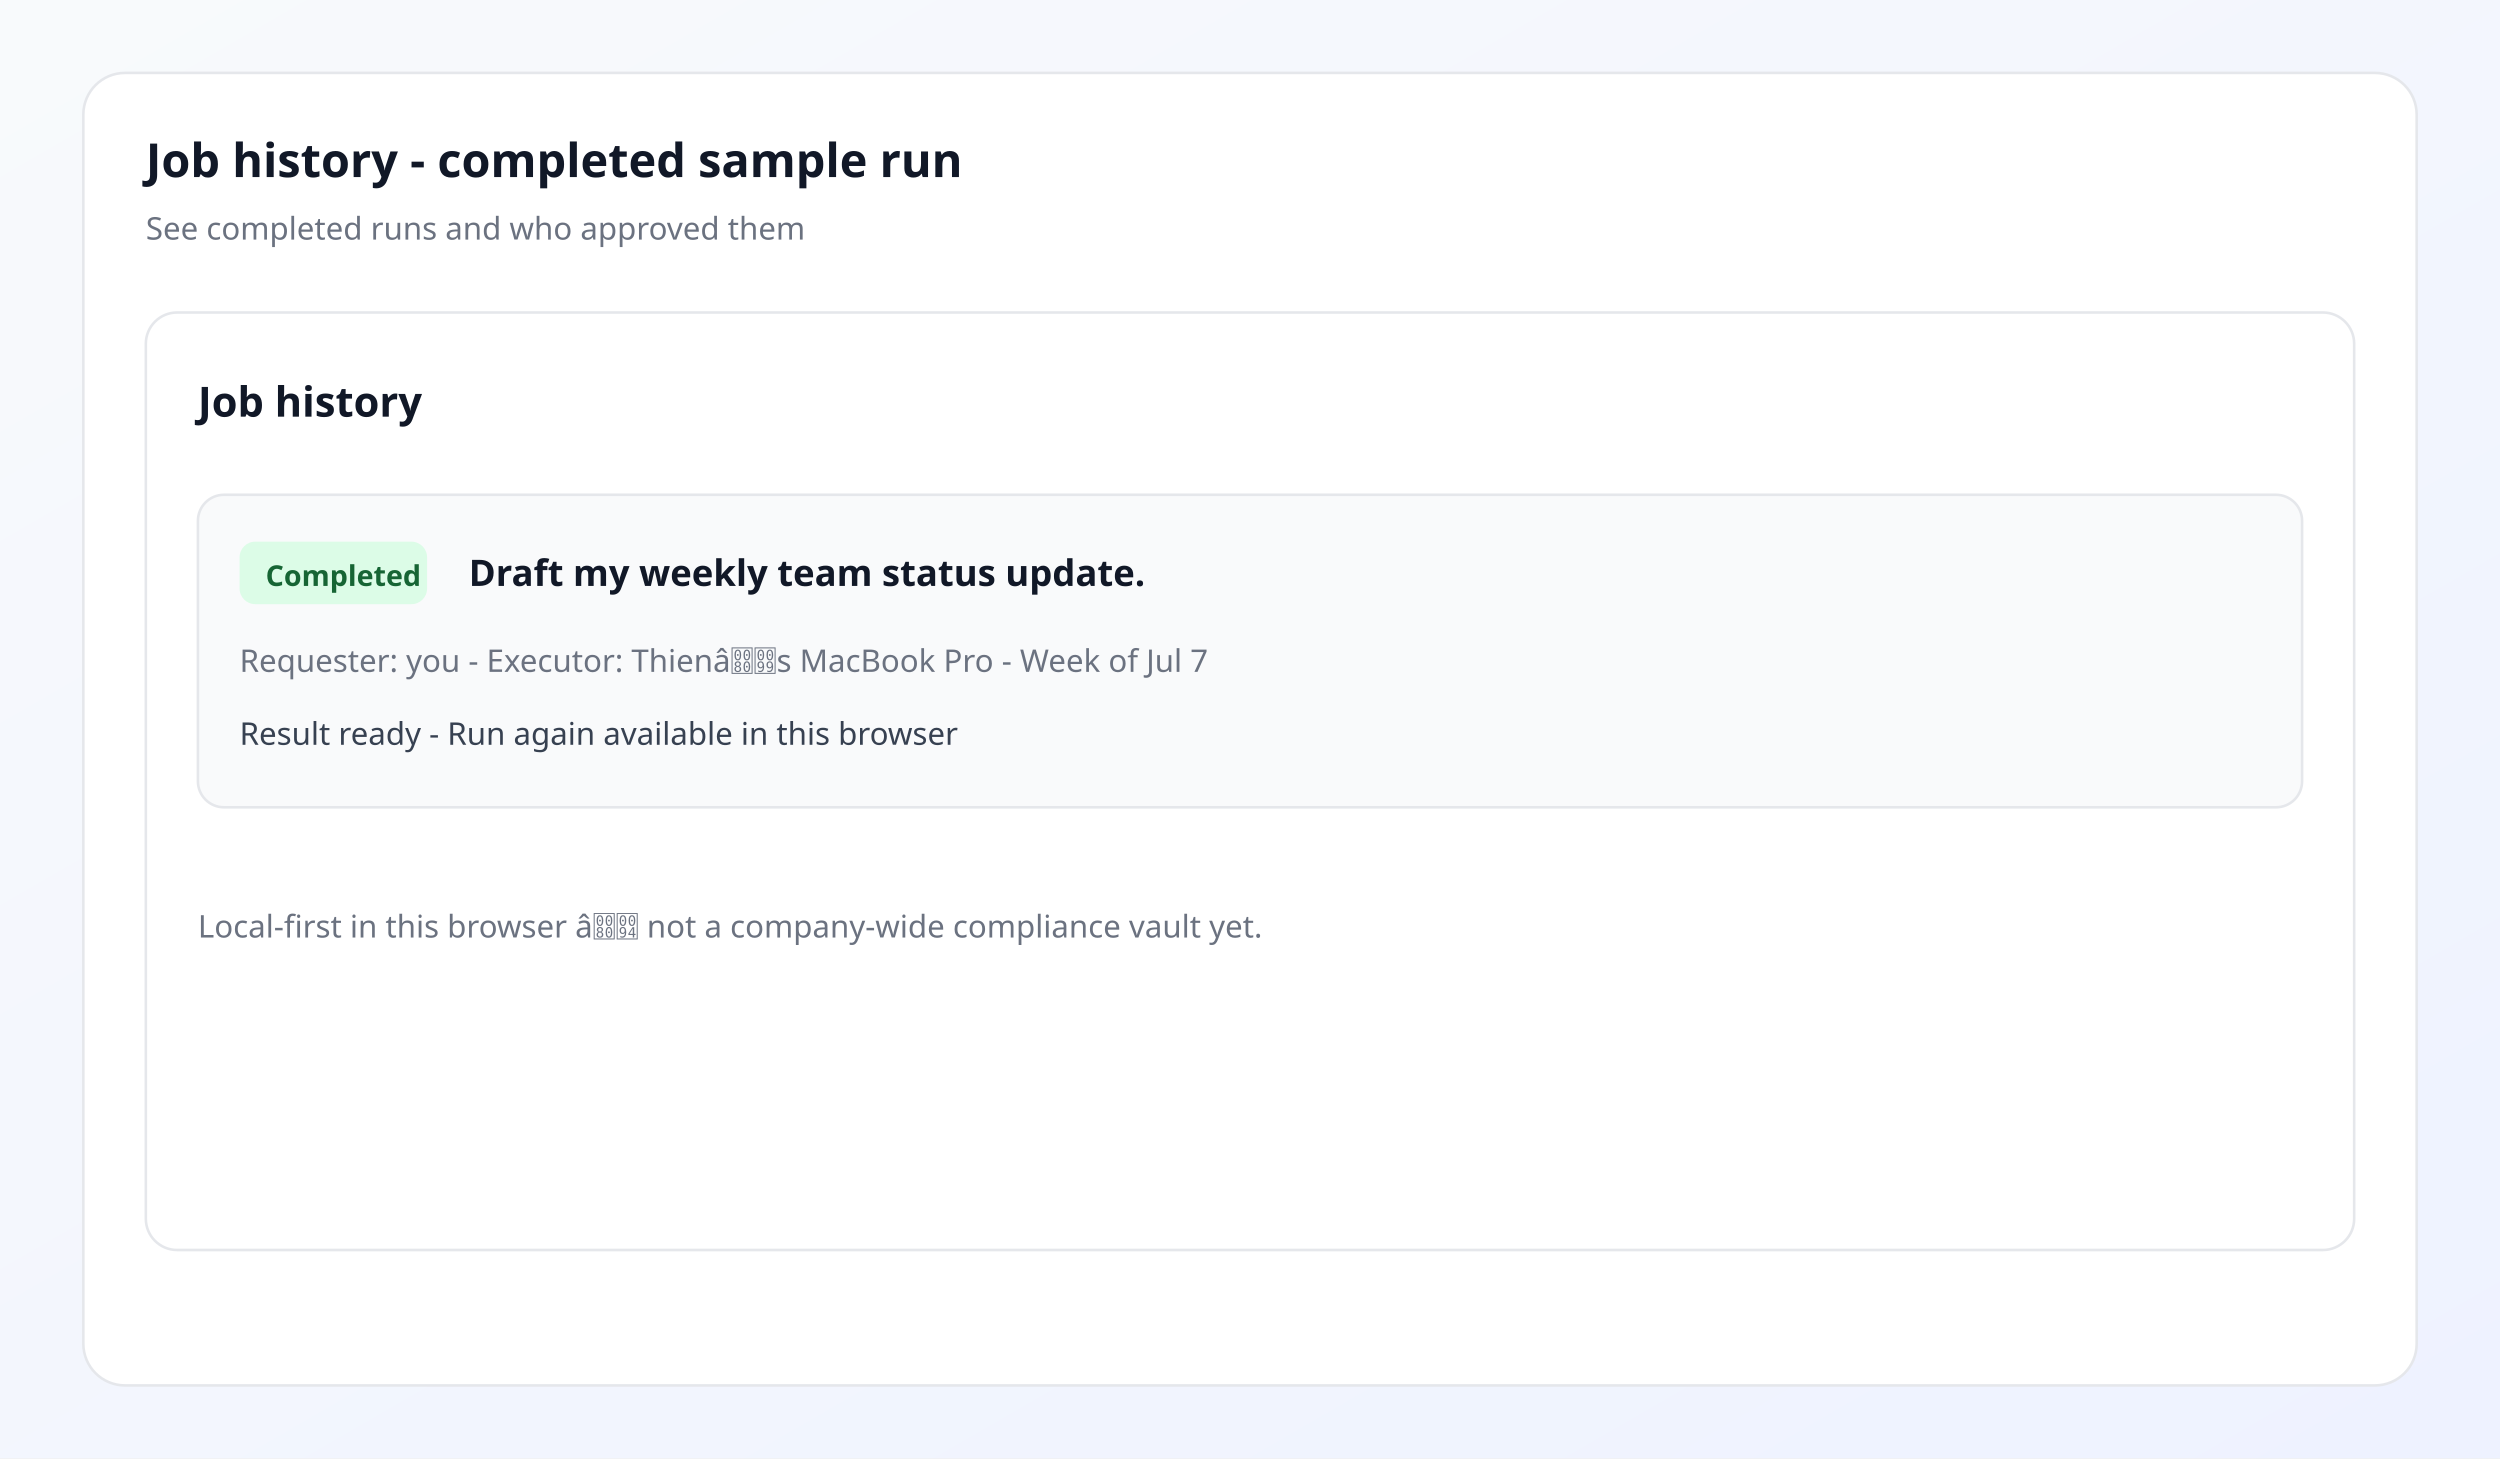
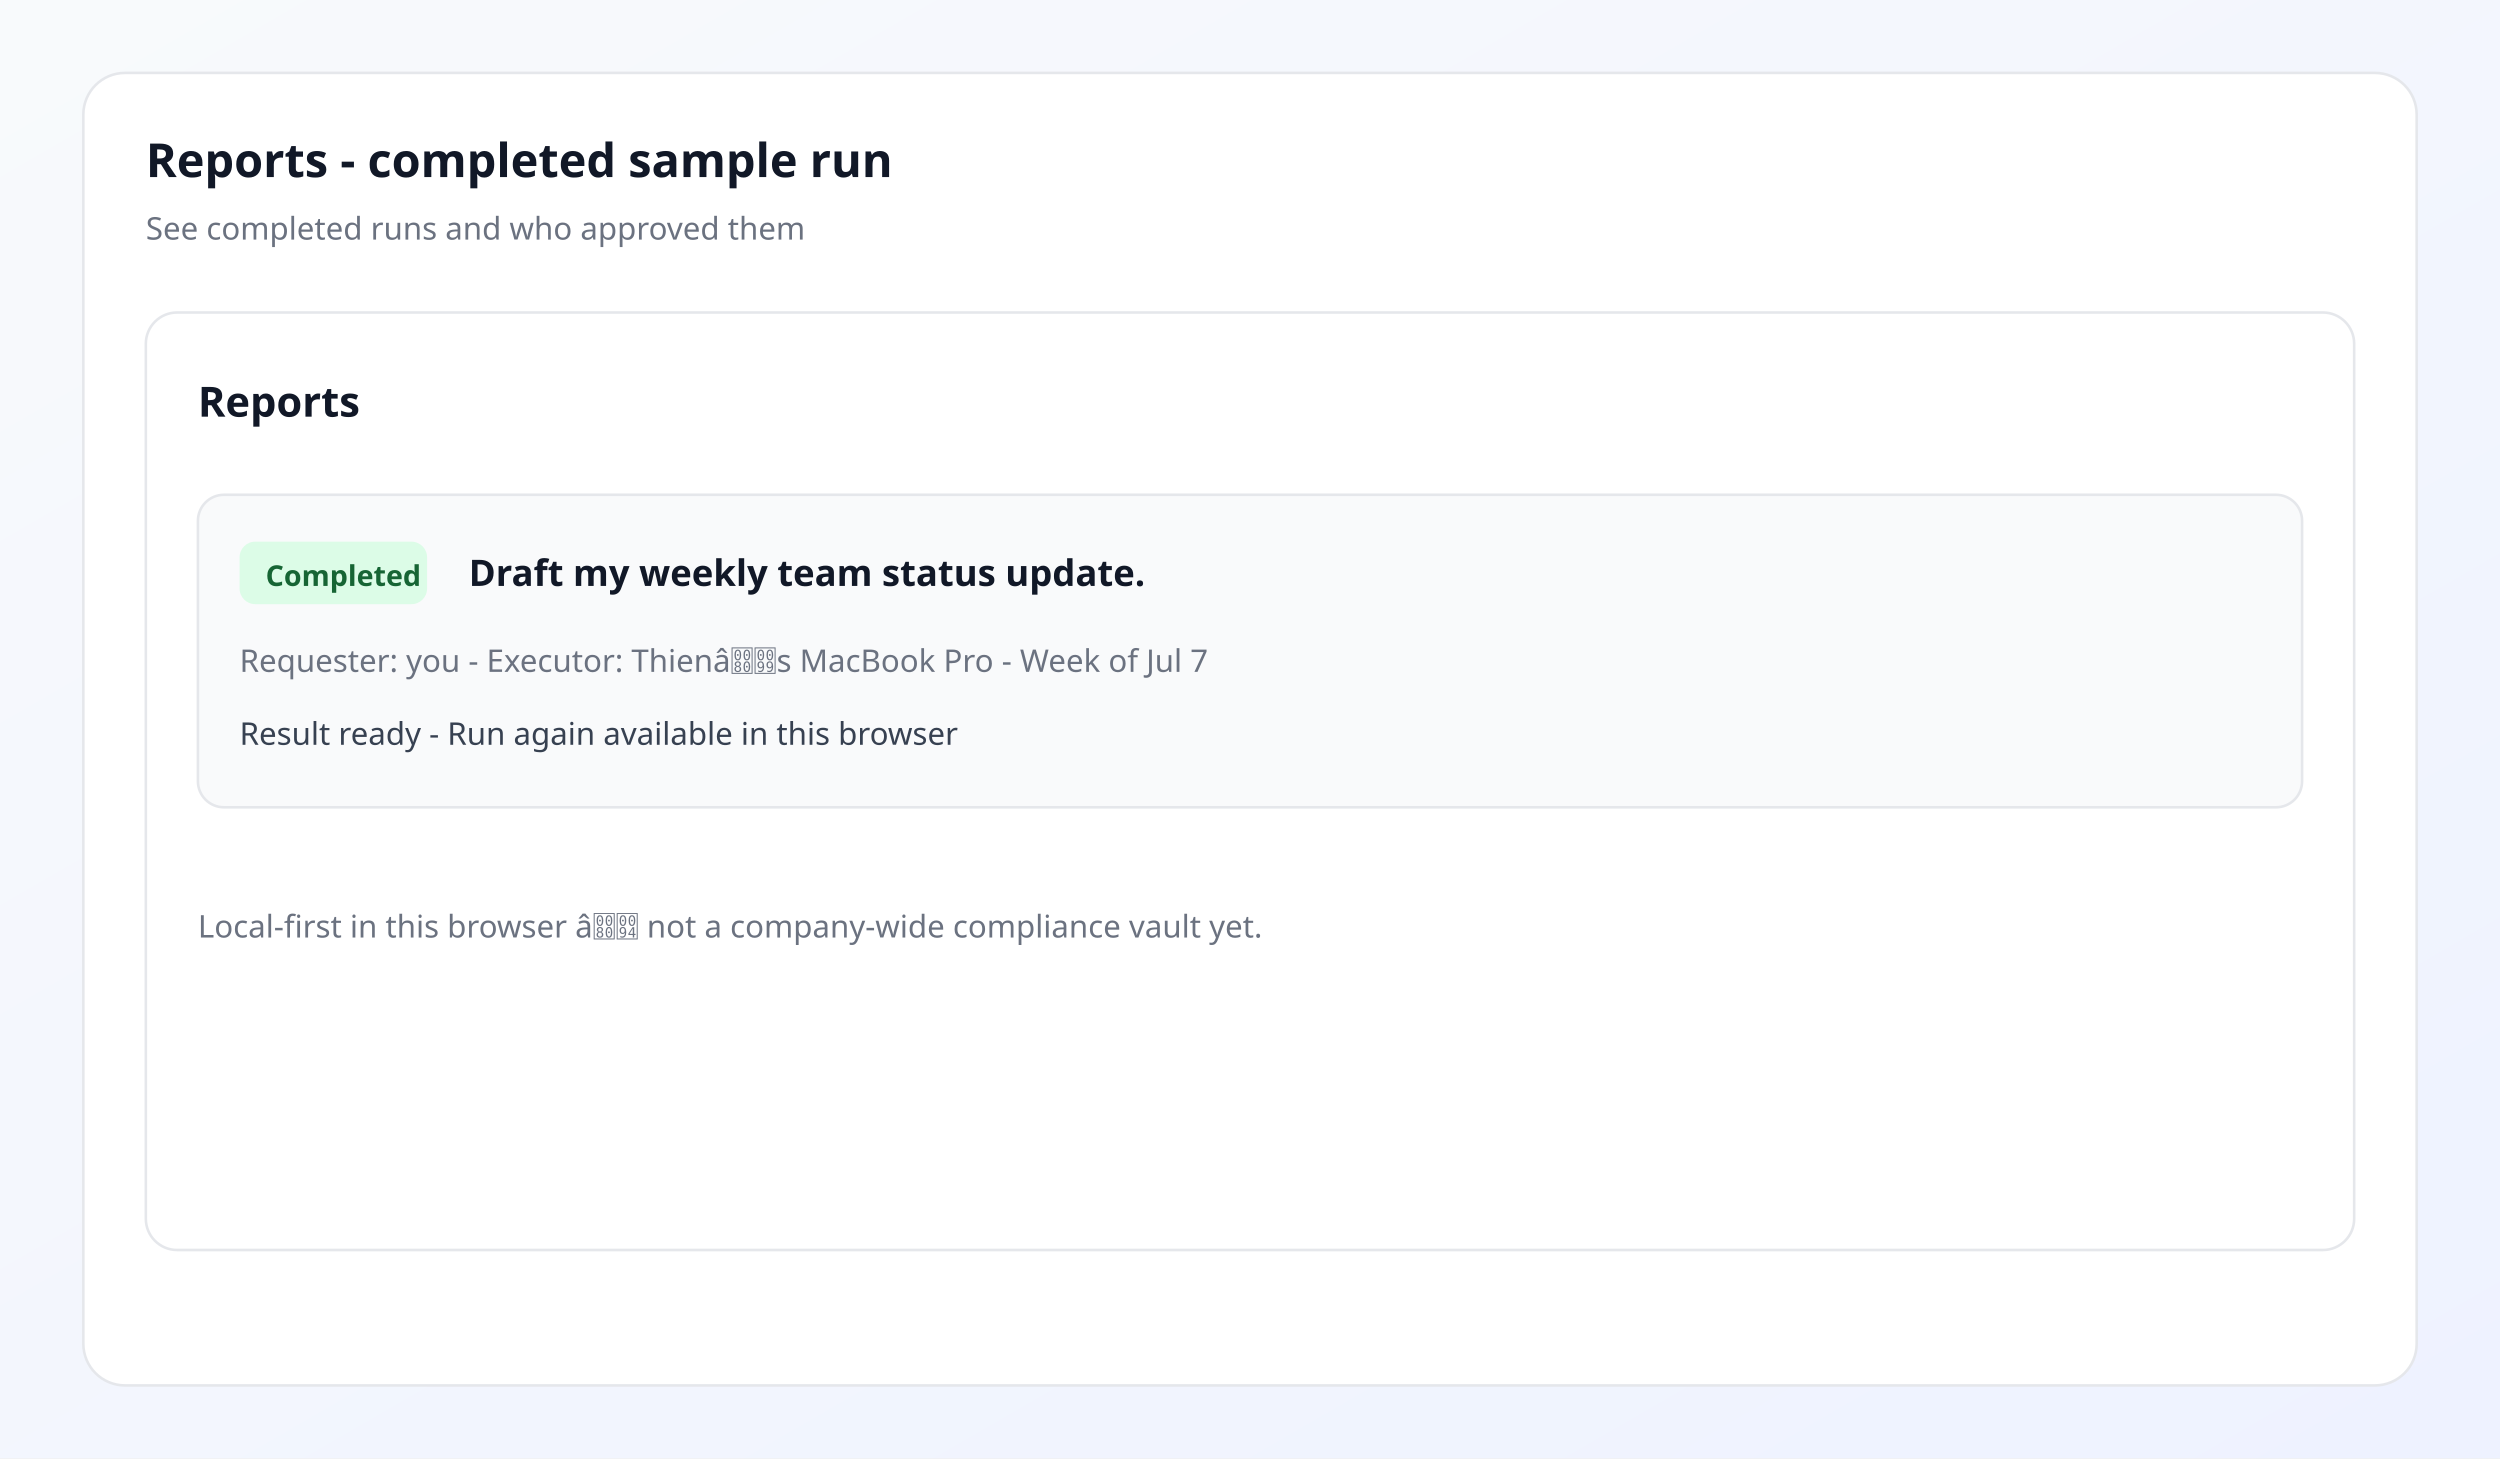
- <svg xmlns="http://www.w3.org/2000/svg" width="960" height="560" viewBox="0 0 960 560" role="img" aria-label="Job history  -  completed sample run">
+ <svg xmlns="http://www.w3.org/2000/svg" width="960" height="560" viewBox="0 0 960 560" role="img" aria-label="Reports  -  completed sample run">
  <defs>
    <linearGradient id="bg" x1="0" y1="0" x2="1" y2="1">
      <stop offset="0%" stop-color="#f8fafc" />
      <stop offset="100%" stop-color="#eef2ff" />
    </linearGradient>
  </defs>
  <rect width="960" height="560" fill="url(#bg)" />
  <rect x="32" y="28" width="896" height="504" rx="16" fill="#ffffff" stroke="#e5e7eb" />
-   <text x="56" y="68" font-family="ui-sans-serif, system-ui, sans-serif" font-size="18" font-weight="600" fill="#111827">Job history  -  completed sample run</text>
+   <text x="56" y="68" font-family="ui-sans-serif, system-ui, sans-serif" font-size="18" font-weight="600" fill="#111827">Reports  -  completed sample run</text>
  <text x="56" y="92" font-family="ui-sans-serif, system-ui, sans-serif" font-size="12" fill="#6b7280">See completed runs and who approved them</text>
  <rect x="56" y="120" width="848" height="360" rx="12" fill="#fff" stroke="#e5e7eb" />
-   <text x="76" y="160" font-family="ui-sans-serif, system-ui, sans-serif" font-size="16" font-weight="600" fill="#111827">Job history</text>
+   <text x="76" y="160" font-family="ui-sans-serif, system-ui, sans-serif" font-size="16" font-weight="600" fill="#111827">Reports</text>
  <rect x="76" y="190" width="808" height="120" rx="10" fill="#f9fafb" stroke="#e5e7eb" />
  <rect x="92" y="208" width="72" height="24" rx="6" fill="#dcfce7" />
  <text x="102" y="225" font-family="ui-sans-serif, system-ui, sans-serif" font-size="11" font-weight="600" fill="#166534">Completed</text>
  <text x="180" y="225" font-family="ui-sans-serif, system-ui, sans-serif" font-size="14" font-weight="600" fill="#111827">Draft my weekly team status update.</text>
  <text x="92" y="258" font-family="ui-sans-serif, system-ui, sans-serif" font-size="12" fill="#6b7280">Requester: you  -  Executor: Thienâs MacBook Pro  -  Week of Jul 7</text>
  <text x="92" y="286" font-family="ui-sans-serif, system-ui, sans-serif" font-size="12" fill="#374151">Result ready  -  Run again available in this browser</text>
  <text x="76" y="360" font-family="ui-sans-serif, system-ui, sans-serif" font-size="12" fill="#6b7280">Local-first in this browser â not a company-wide compliance vault yet.</text>
</svg>
